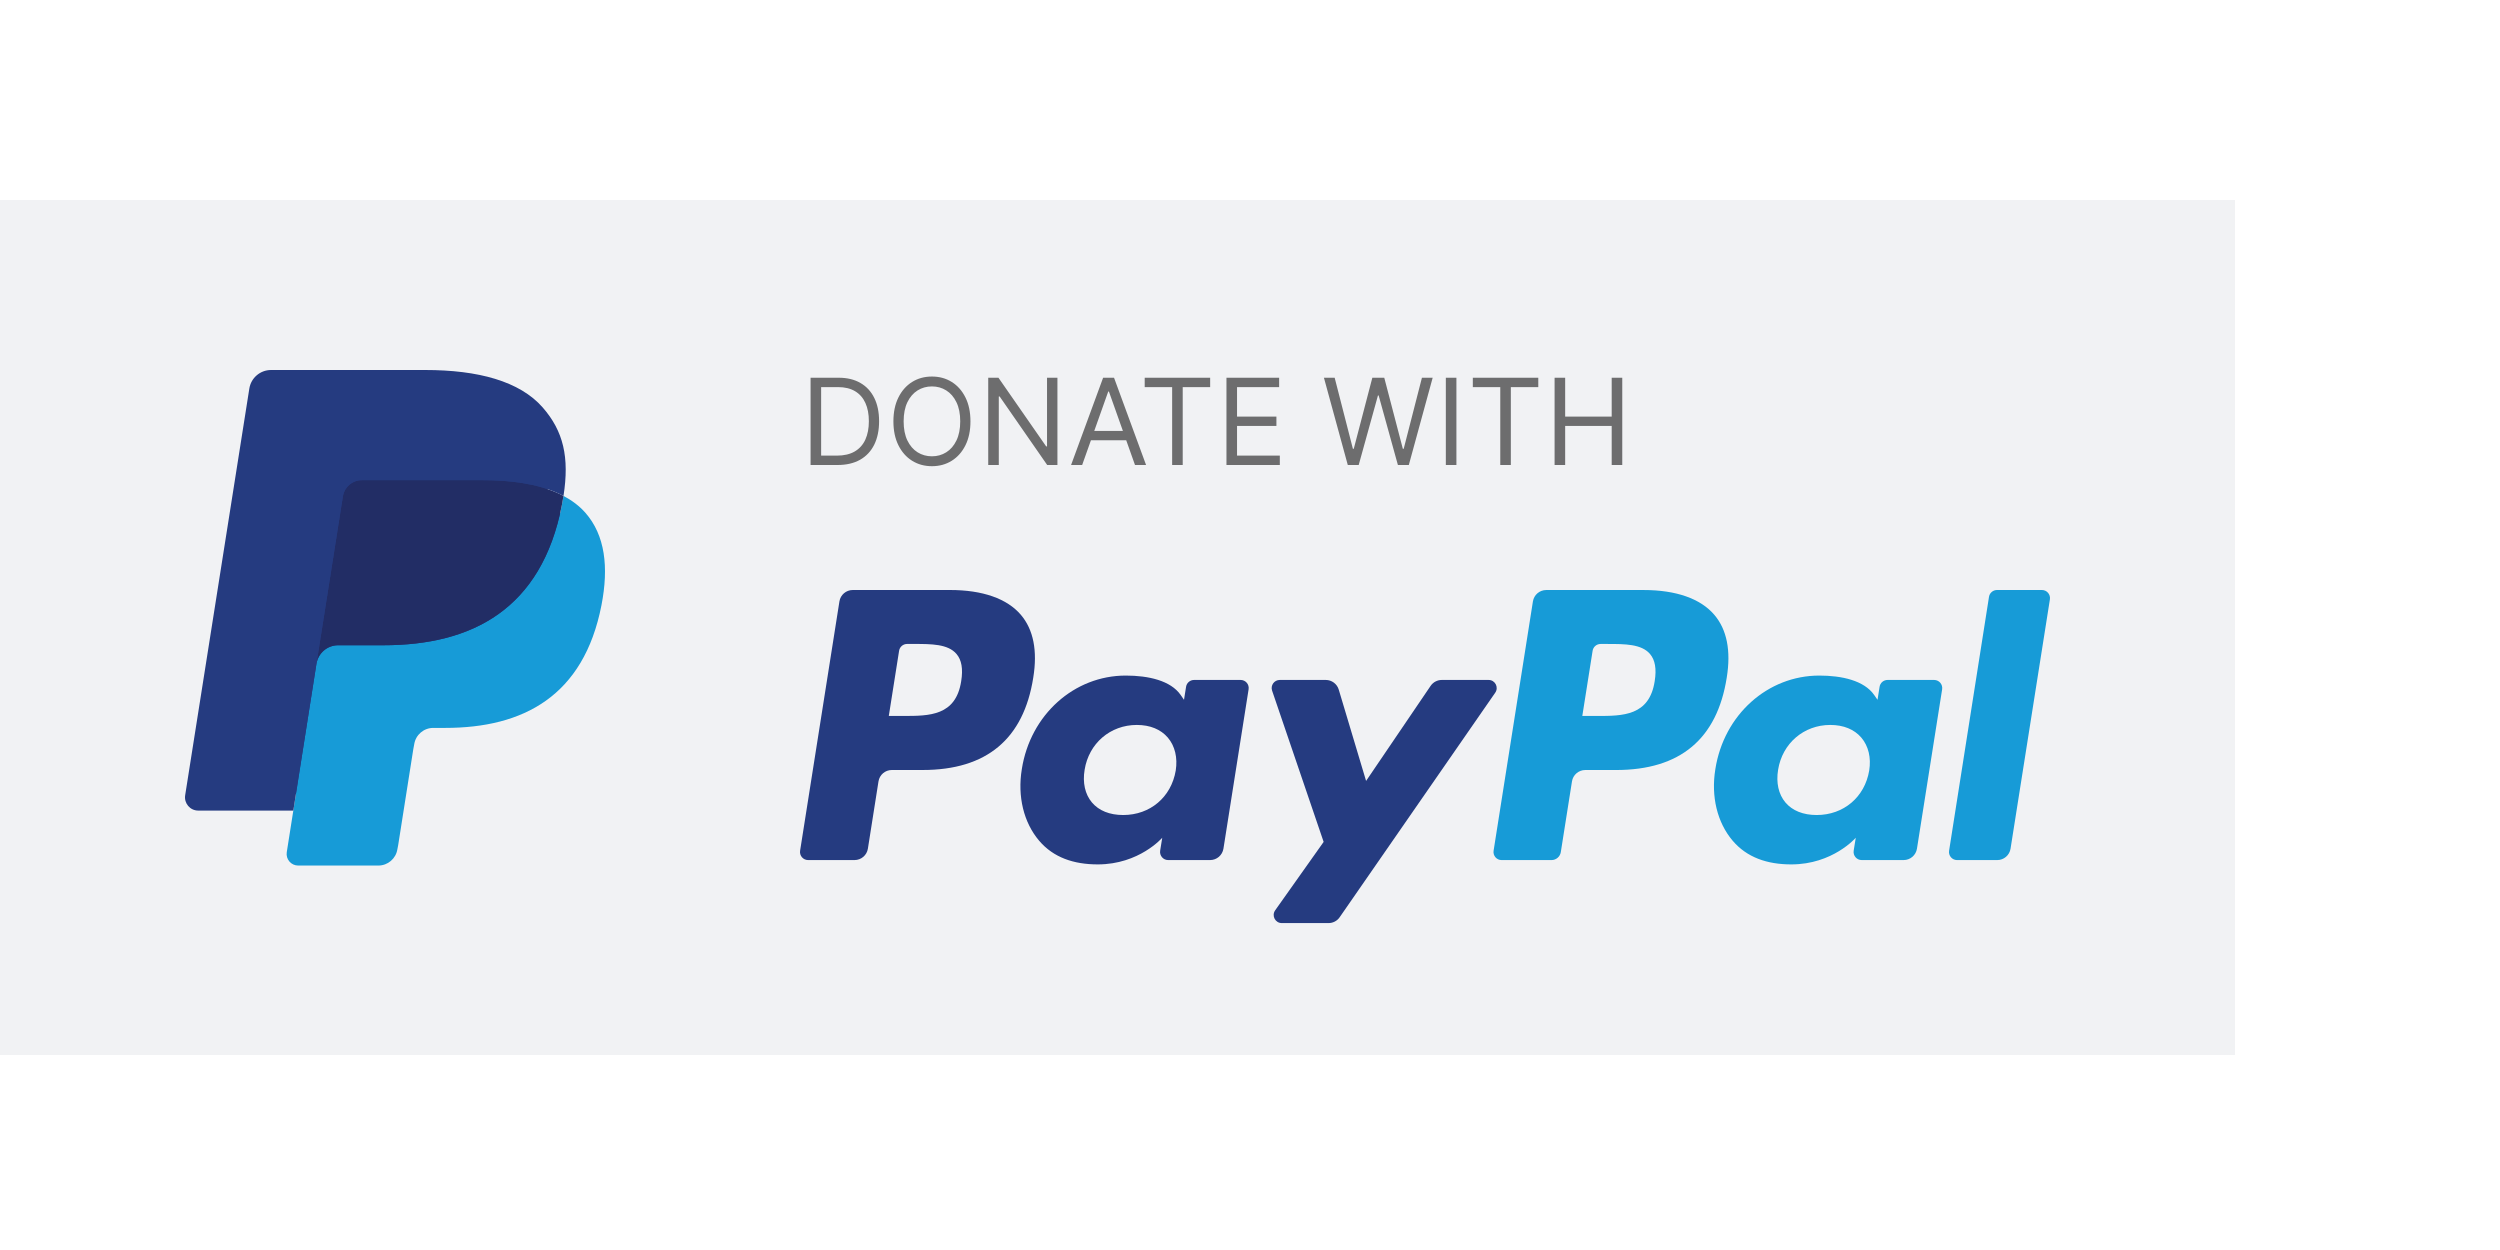
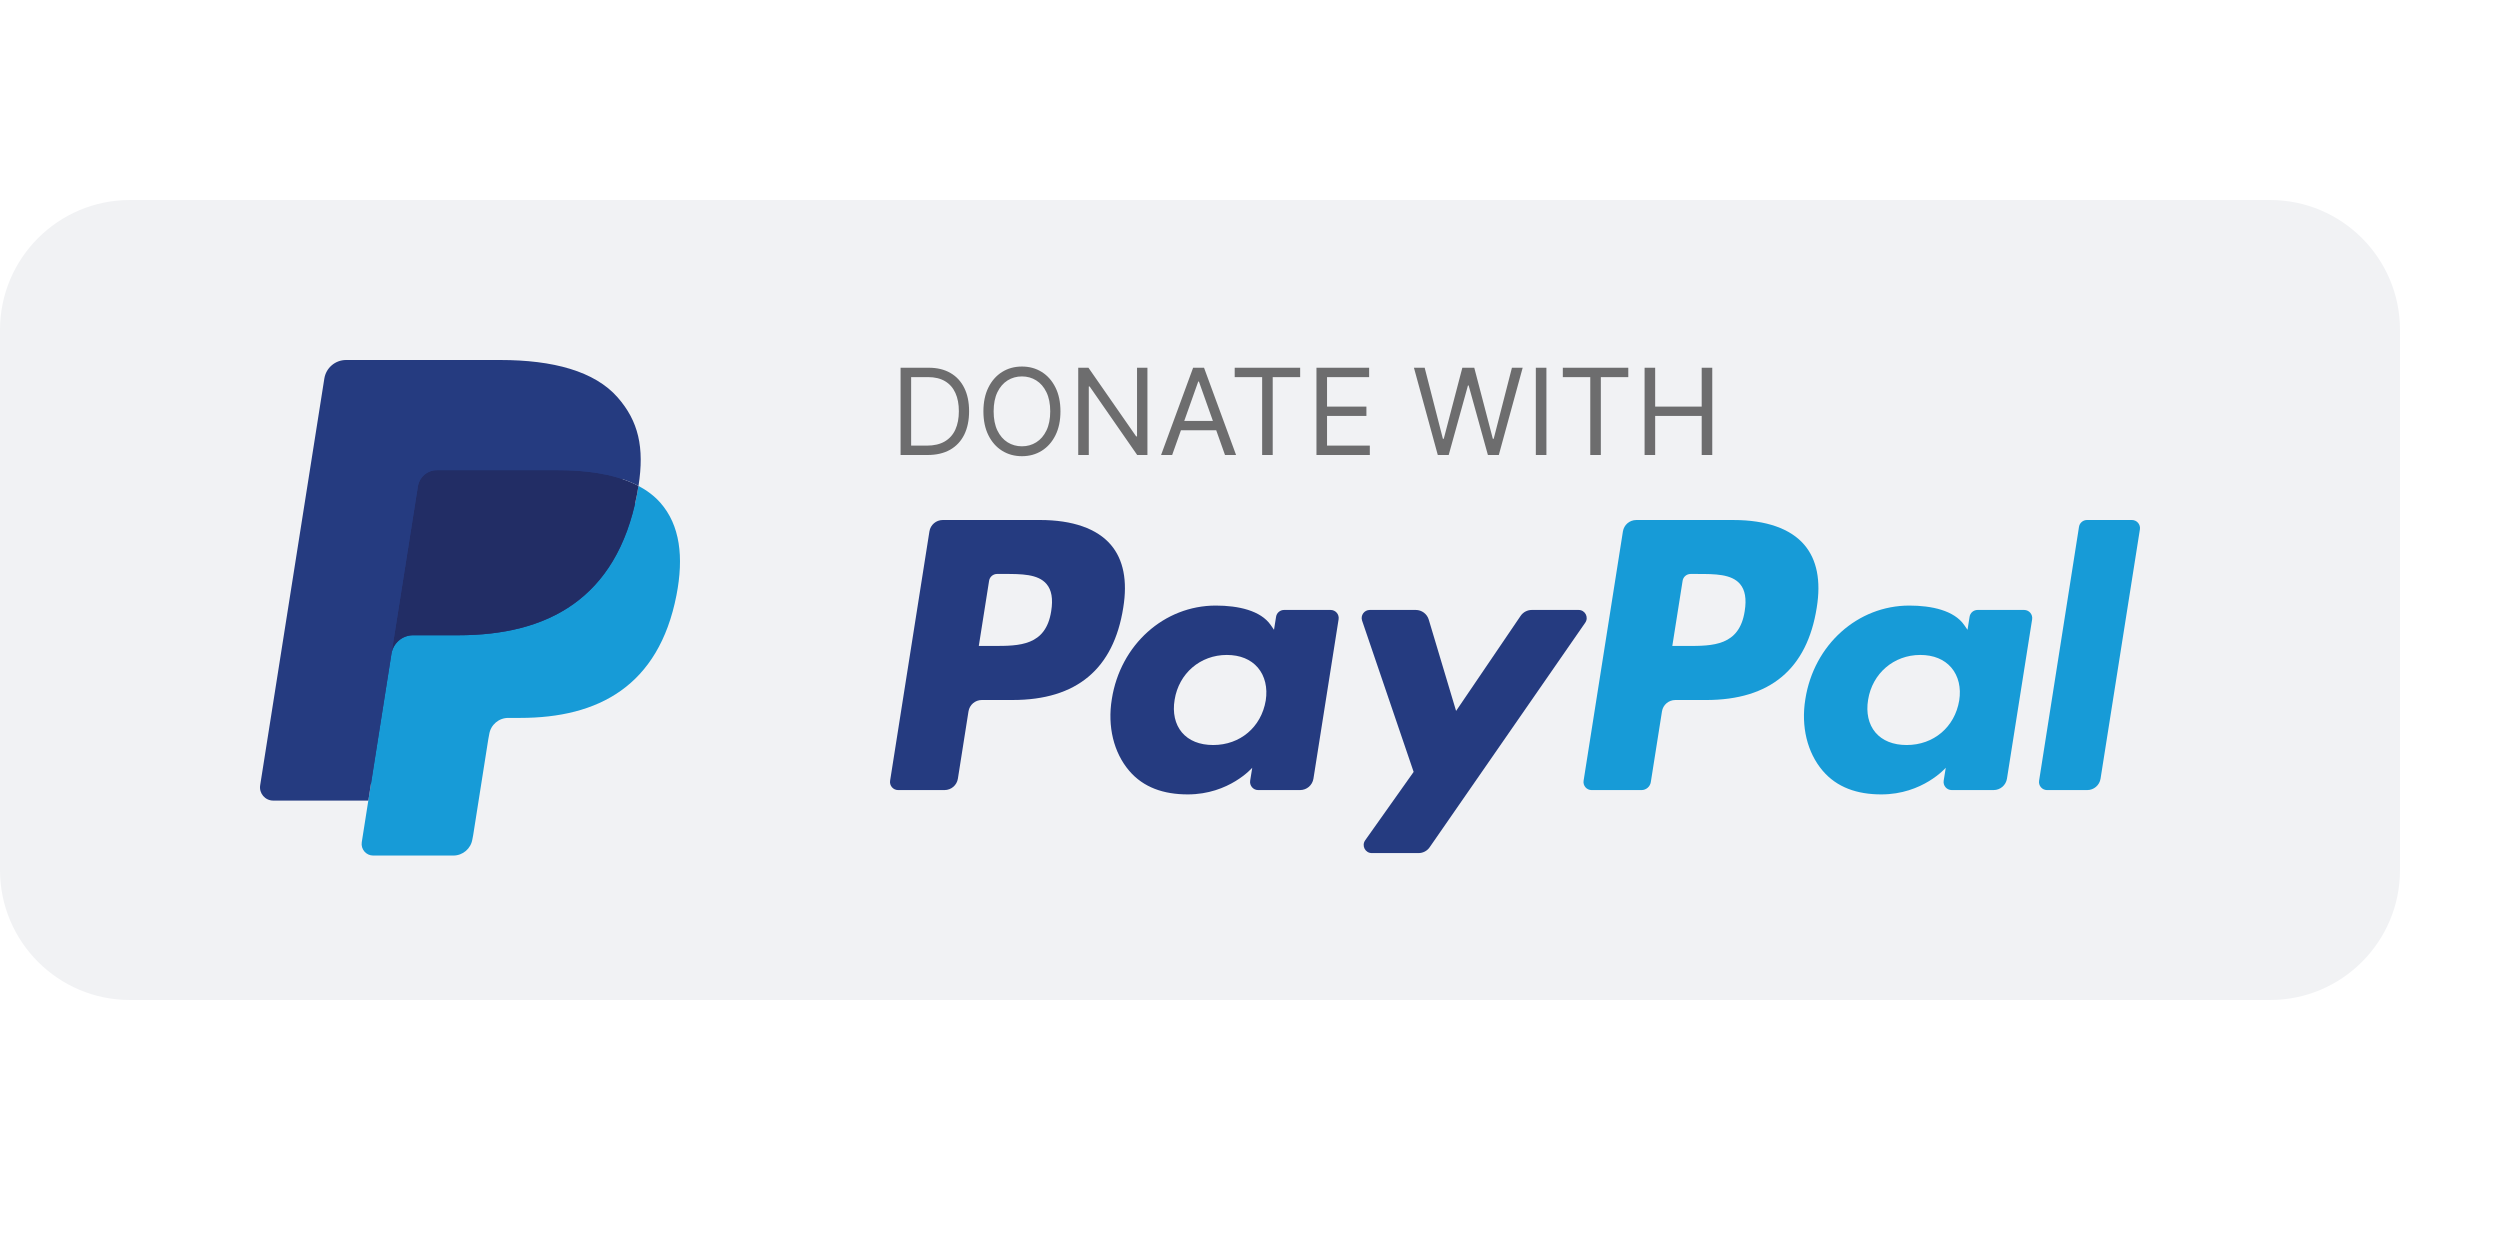
<svg xmlns="http://www.w3.org/2000/svg" width="500" height="250" viewBox="0 0 500 250" fill="none">
-   <rect y="40" width="447" height="171" fill="#F1F2F4" />
-   <path d="M190 118H170.555C169.224 118 168.093 118.967 167.885 120.28L160.02 170.143C159.864 171.127 160.626 172.014 161.624 172.014H170.907C172.238 172.014 173.37 171.047 173.577 169.731L175.698 156.282C175.903 154.966 177.037 153.999 178.365 153.999H184.521C197.33 153.999 204.723 147.801 206.653 135.517C207.523 130.144 206.69 125.921 204.174 122.964C201.41 119.717 196.508 118 190 118ZM192.243 136.211C191.18 143.189 185.849 143.189 180.694 143.189H177.76L179.818 130.158C179.94 129.37 180.623 128.79 181.419 128.79H182.764C186.275 128.79 189.588 128.79 191.299 130.792C192.32 131.986 192.633 133.76 192.243 136.211Z" fill="#253B80" />
-   <path d="M248.125 135.99H238.814C238.02 135.99 237.335 136.57 237.213 137.357L236.801 139.962L236.149 139.018C234.134 136.092 229.638 135.114 225.152 135.114C214.862 135.114 206.073 142.907 204.362 153.84C203.472 159.293 204.737 164.508 207.83 168.144C210.668 171.488 214.728 172.881 219.559 172.881C227.85 172.881 232.448 167.55 232.448 167.55L232.032 170.137C231.876 171.127 232.638 172.014 233.63 172.014H242.018C243.352 172.014 244.477 171.047 244.688 169.731L249.72 137.86C249.88 136.879 249.121 135.99 248.125 135.99ZM235.146 154.113C234.247 159.432 230.025 163.004 224.64 163.004C221.936 163.004 219.775 162.136 218.387 160.493C217.011 158.861 216.488 156.538 216.926 153.951C217.765 148.676 222.058 144.989 227.361 144.989C230.005 144.989 232.155 145.867 233.571 147.525C234.989 149.199 235.552 151.537 235.146 154.113Z" fill="#253B80" />
-   <path d="M297.718 135.99H288.361C287.468 135.99 286.629 136.433 286.123 137.175L273.217 156.185L267.747 137.917C267.403 136.774 266.348 135.99 265.154 135.99H255.959C254.841 135.99 254.065 137.081 254.42 138.133L264.727 168.38L255.037 182.059C254.275 183.137 255.043 184.618 256.36 184.618H265.705C266.593 184.618 267.423 184.186 267.926 183.458L299.049 138.534C299.794 137.459 299.029 135.99 297.718 135.99Z" fill="#253B80" />
-   <path d="M328.699 118.003H309.25C307.923 118.003 306.791 118.97 306.583 120.283L298.719 170.146C298.562 171.13 299.325 172.017 300.317 172.017H310.297C311.224 172.017 312.017 171.34 312.162 170.419L314.394 156.285C314.599 154.968 315.733 154.002 317.061 154.002H323.214C336.026 154.002 343.415 147.803 345.349 135.52C346.222 130.147 345.383 125.924 342.867 122.967C340.106 119.72 335.207 118.003 328.699 118.003ZM330.942 136.214C329.881 143.192 324.55 143.192 319.392 143.192H316.461L318.522 130.161C318.645 129.373 319.321 128.793 320.12 128.793H321.465C324.974 128.793 328.289 128.793 330.001 130.795C331.021 131.989 331.331 133.763 330.942 136.214Z" fill="#179BD7" />
-   <path d="M386.821 135.99H377.515C376.716 135.99 376.036 136.57 375.917 137.357L375.505 139.962L374.851 139.018C372.835 136.092 368.342 135.114 363.856 135.114C353.566 135.114 344.78 142.907 343.068 153.84C342.181 159.293 343.441 164.508 346.534 168.144C349.378 171.488 353.432 172.881 358.263 172.881C366.554 172.881 371.152 167.55 371.152 167.55L370.737 170.137C370.58 171.127 371.342 172.014 372.34 172.014H380.725C382.053 172.014 383.184 171.047 383.392 169.731L388.427 137.86C388.581 136.879 387.819 135.99 386.821 135.99ZM373.841 154.113C372.949 159.432 368.721 163.004 363.335 163.004C360.637 163.004 358.471 162.136 357.083 160.493C355.707 158.861 355.189 156.538 355.622 153.951C356.466 148.676 360.754 144.989 366.056 144.989C368.701 144.989 370.85 145.867 372.266 147.525C373.691 149.199 374.254 151.537 373.841 154.113Z" fill="#179BD7" />
-   <path d="M397.799 119.37L389.818 170.146C389.661 171.13 390.423 172.017 391.416 172.017H399.44C400.773 172.017 401.905 171.05 402.109 169.734L409.98 119.874C410.136 118.89 409.374 118 408.382 118H399.397C398.604 118.003 397.921 118.583 397.799 119.37Z" fill="#179BD7" />
-   <path d="M60.864 169.75L62.581 158.84L58.755 158.751H40.485L53.182 78.243C53.221 78 53.349 77.774 53.536 77.613C53.724 77.452 53.963 77.363 54.213 77.363H85.019C95.247 77.363 102.305 79.491 105.99 83.692C107.717 85.662 108.817 87.722 109.349 89.988C109.908 92.366 109.918 95.207 109.372 98.671L109.333 98.924V101.145L111.061 102.123C112.515 102.895 113.672 103.779 114.558 104.79C116.036 106.475 116.992 108.616 117.396 111.155C117.813 113.766 117.675 116.873 116.992 120.39C116.204 124.437 114.929 127.961 113.208 130.844C111.625 133.501 109.609 135.705 107.215 137.413C104.929 139.035 102.213 140.267 99.142 141.055C96.166 141.83 92.774 142.221 89.053 142.221H86.655C84.941 142.221 83.275 142.839 81.968 143.945C80.658 145.075 79.791 146.619 79.525 148.307L79.344 149.289L76.31 168.518L76.172 169.224C76.135 169.448 76.073 169.559 75.981 169.635C75.899 169.704 75.781 169.75 75.666 169.75H60.864Z" fill="#253B80" />
-   <path d="M112.696 99.181C112.604 99.769 112.499 100.37 112.381 100.987C108.318 121.845 94.419 129.051 76.668 129.051H67.629C65.458 129.051 63.629 130.628 63.291 132.769L58.663 162.117L57.353 170.436C57.133 171.842 58.217 173.11 59.635 173.11H75.666C77.564 173.11 79.177 171.73 79.476 169.858L79.633 169.044L82.651 149.89L82.845 148.839C83.141 146.96 84.757 145.581 86.655 145.581H89.053C104.584 145.581 116.742 139.275 120.296 121.028C121.78 113.405 121.012 107.04 117.084 102.563C115.895 101.214 114.42 100.094 112.696 99.181Z" fill="#179BD7" />
-   <path d="M108.446 97.486C107.826 97.305 107.185 97.141 106.528 96.993C105.868 96.849 105.192 96.721 104.495 96.609C102.058 96.215 99.388 96.028 96.528 96.028H72.382C71.787 96.028 71.222 96.162 70.716 96.405C69.603 96.941 68.775 97.995 68.575 99.286L63.438 131.82L63.291 132.769C63.629 130.628 65.458 129.051 67.629 129.051H76.668C94.419 129.051 108.318 121.842 112.381 100.987C112.502 100.37 112.604 99.769 112.696 99.181C111.668 98.635 110.555 98.169 109.356 97.772C109.06 97.673 108.755 97.578 108.446 97.486Z" fill="#222D65" />
-   <path d="M68.575 99.286C68.775 97.995 69.603 96.941 70.716 96.409C71.225 96.166 71.787 96.031 72.382 96.031H96.528C99.388 96.031 102.058 96.218 104.495 96.612C105.192 96.724 105.868 96.852 106.528 96.996C107.185 97.144 107.825 97.308 108.446 97.489C108.755 97.581 109.06 97.676 109.359 97.772C110.558 98.169 111.671 98.639 112.699 99.181C113.908 91.472 112.69 86.224 108.522 81.472C103.927 76.24 95.634 74 85.023 74H54.216C52.048 74 50.2 75.576 49.864 77.721L37.033 159.056C36.78 160.666 38.021 162.117 39.644 162.117H58.663L63.438 131.82L68.575 99.286Z" fill="#253B80" />
-   <path d="M167.5 93H162.114V75.546H167.739C169.432 75.546 170.881 75.895 172.085 76.594C173.29 77.287 174.213 78.284 174.855 79.585C175.497 80.881 175.818 82.432 175.818 84.239C175.818 86.057 175.494 87.622 174.847 88.935C174.199 90.242 173.256 91.247 172.017 91.952C170.778 92.651 169.273 93 167.5 93ZM164.227 91.125H167.364C168.807 91.125 170.003 90.847 170.952 90.29C171.901 89.733 172.608 88.94 173.074 87.912C173.54 86.883 173.773 85.659 173.773 84.239C173.773 82.829 173.543 81.617 173.082 80.599C172.622 79.577 171.935 78.793 171.02 78.247C170.105 77.696 168.966 77.421 167.602 77.421H164.227V91.125ZM194.091 84.273C194.091 86.114 193.759 87.704 193.094 89.046C192.429 90.386 191.517 91.421 190.358 92.148C189.199 92.875 187.875 93.239 186.386 93.239C184.898 93.239 183.574 92.875 182.415 92.148C181.256 91.421 180.344 90.386 179.679 89.046C179.014 87.704 178.682 86.114 178.682 84.273C178.682 82.432 179.014 80.841 179.679 79.5C180.344 78.159 181.256 77.125 182.415 76.398C183.574 75.671 184.898 75.307 186.386 75.307C187.875 75.307 189.199 75.671 190.358 76.398C191.517 77.125 192.429 78.159 193.094 79.5C193.759 80.841 194.091 82.432 194.091 84.273ZM192.045 84.273C192.045 82.761 191.793 81.486 191.287 80.446C190.787 79.406 190.108 78.619 189.25 78.085C188.398 77.551 187.443 77.284 186.386 77.284C185.33 77.284 184.372 77.551 183.514 78.085C182.662 78.619 181.983 79.406 181.477 80.446C180.977 81.486 180.727 82.761 180.727 84.273C180.727 85.784 180.977 87.06 181.477 88.099C181.983 89.139 182.662 89.926 183.514 90.46C184.372 90.994 185.33 91.261 186.386 91.261C187.443 91.261 188.398 90.994 189.25 90.46C190.108 89.926 190.787 89.139 191.287 88.099C191.793 87.06 192.045 85.784 192.045 84.273ZM211.486 75.546V93H209.44L199.929 79.296H199.759V93H197.645V75.546H199.69L209.236 89.284H209.406V75.546H211.486ZM216.431 93H214.215L220.624 75.546H222.806L229.215 93H226.999L221.783 78.307H221.647L216.431 93ZM217.249 86.182H226.181V88.057H217.249V86.182ZM228.94 77.421V75.546H242.031V77.421H236.543V93H234.429V77.421H228.94ZM245.293 93V75.546H255.827V77.421H247.407V83.318H255.282V85.193H247.407V91.125H255.964V93H245.293ZM269.558 93L264.785 75.546H266.933L270.58 89.761H270.751L274.467 75.546H276.853L280.569 89.761H280.739L284.387 75.546H286.535L281.762 93H279.58L275.728 79.091H275.592L271.739 93H269.558ZM291.282 75.546V93H289.168V75.546H291.282ZM294.565 77.421V75.546H307.656V77.421H302.168V93H300.054V77.421H294.565ZM310.918 93V75.546H313.032V83.318H322.339V75.546H324.452V93H322.339V85.193H313.032V93H310.918Z" fill="black" fill-opacity="0.55" />
+   <rect y="40" width="480" height="160" rx="26" fill="#F1F2F4" />
+   <path d="M208 104H188.555C187.224 104 186.093 104.967 185.885 106.28L178.02 156.143C177.864 157.127 178.626 158.014 179.624 158.014H188.907C190.238 158.014 191.37 157.047 191.577 155.731L193.698 142.282C193.903 140.966 195.037 139.999 196.365 139.999H202.521C215.33 139.999 222.723 133.801 224.653 121.517C225.523 116.144 224.69 111.921 222.174 108.964C219.41 105.717 214.508 104 208 104ZM210.243 122.211C209.18 129.189 203.849 129.189 198.694 129.189H195.76L197.818 116.158C197.94 115.37 198.623 114.79 199.419 114.79H200.764C204.275 114.79 207.588 114.79 209.299 116.792C210.32 117.986 210.633 119.76 210.243 122.211Z" fill="#253B80" />
+   <path d="M266.125 121.99H256.814C256.02 121.99 255.335 122.57 255.213 123.357L254.801 125.962L254.149 125.018C252.134 122.092 247.638 121.114 243.152 121.114C232.862 121.114 224.073 128.907 222.362 139.84C221.472 145.293 222.737 150.508 225.83 154.144C228.668 157.488 232.728 158.881 237.559 158.881C245.85 158.881 250.448 153.55 250.448 153.55L250.032 156.137C249.876 157.127 250.638 158.014 251.63 158.014H260.018C261.352 158.014 262.477 157.047 262.688 155.731L267.72 123.86C267.88 122.879 267.121 121.99 266.125 121.99ZM253.146 140.113C252.247 145.432 248.025 149.004 242.64 149.004C239.936 149.004 237.775 148.136 236.387 146.493C235.011 144.861 234.488 142.538 234.926 139.951C235.765 134.676 240.058 130.989 245.361 130.989C248.005 130.989 250.155 131.867 251.571 133.525C252.989 135.199 253.552 137.537 253.146 140.113Z" fill="#253B80" />
+   <path d="M315.718 121.99H306.361C305.468 121.99 304.629 122.433 304.123 123.175L291.217 142.185L285.747 123.917C285.403 122.774 284.348 121.99 283.154 121.99H273.959C272.841 121.99 272.065 123.081 272.42 124.133L282.727 154.38L273.037 168.059C272.275 169.137 273.043 170.618 274.36 170.618H283.705C284.593 170.618 285.423 170.186 285.926 169.458L317.049 124.534C317.794 123.459 317.029 121.99 315.718 121.99Z" fill="#253B80" />
+   <path d="M346.699 104.003H327.25C325.923 104.003 324.791 104.97 324.583 106.283L316.719 156.146C316.562 157.13 317.325 158.017 318.317 158.017H328.297C329.224 158.017 330.017 157.34 330.162 156.419L332.394 142.285C332.599 140.968 333.733 140.002 335.061 140.002H341.214C354.026 140.002 361.415 133.803 363.349 121.52C364.222 116.147 363.383 111.924 360.867 108.967C358.106 105.72 353.207 104.003 346.699 104.003ZM348.942 122.214C347.881 129.192 342.55 129.192 337.392 129.192H334.461L336.522 116.161C336.645 115.373 337.321 114.793 338.12 114.793H339.465C342.974 114.793 346.289 114.793 348.001 116.795C349.021 117.989 349.331 119.763 348.942 122.214Z" fill="#179BD7" />
+   <path d="M404.821 121.99H395.515C394.716 121.99 394.036 122.57 393.917 123.357L393.505 125.962L392.851 125.018C390.835 122.092 386.342 121.114 381.856 121.114C371.566 121.114 362.78 128.907 361.068 139.84C360.181 145.293 361.441 150.508 364.534 154.144C367.378 157.488 371.432 158.881 376.263 158.881C384.554 158.881 389.152 153.55 389.152 153.55L388.737 156.137C388.58 157.127 389.342 158.014 390.34 158.014H398.725C400.053 158.014 401.184 157.047 401.392 155.731L406.427 123.86C406.581 122.879 405.819 121.99 404.821 121.99ZM391.841 140.113C390.949 145.432 386.721 149.004 381.335 149.004C378.637 149.004 376.471 148.136 375.083 146.493C373.707 144.861 373.189 142.538 373.622 139.951C374.466 134.676 378.754 130.989 384.056 130.989C386.701 130.989 388.85 131.867 390.266 133.525C391.691 135.199 392.254 137.537 391.841 140.113Z" fill="#179BD7" />
+   <path d="M415.799 105.37L407.818 156.146C407.661 157.13 408.423 158.017 409.416 158.017H417.44C418.773 158.017 419.905 157.05 420.109 155.734L427.98 105.874C428.136 104.89 427.374 104 426.382 104H417.397C416.604 104.003 415.921 104.583 415.799 105.37Z" fill="#179BD7" />
+   <path d="M75.864 167.75L77.581 156.84L73.755 156.751H55.485L68.182 76.243C68.221 76 68.349 75.774 68.536 75.613C68.724 75.452 68.963 75.363 69.213 75.363H100.019C110.247 75.363 117.305 77.491 120.99 81.692C122.717 83.662 123.817 85.722 124.349 87.988C124.908 90.366 124.918 93.207 124.372 96.671L124.333 96.924V99.145L126.061 100.123C127.515 100.895 128.672 101.779 129.558 102.79C131.036 104.475 131.992 106.616 132.396 109.155C132.813 111.766 132.675 114.873 131.992 118.39C131.204 122.437 129.929 125.961 128.208 128.844C126.625 131.501 124.609 133.705 122.215 135.413C119.929 137.035 117.213 138.267 114.142 139.055C111.166 139.83 107.774 140.221 104.053 140.221H101.655C99.941 140.221 98.275 140.839 96.968 141.945C95.658 143.075 94.791 144.619 94.525 146.307L94.344 147.289L91.31 166.518L91.172 167.224C91.135 167.448 91.073 167.559 90.981 167.635C90.899 167.704 90.781 167.75 90.666 167.75H75.864Z" fill="#253B80" />
+   <path d="M127.696 97.181C127.604 97.769 127.499 98.37 127.381 98.987C123.318 119.845 109.419 127.051 91.668 127.051H82.629C80.458 127.051 78.629 128.628 78.291 130.769L73.663 160.117L72.353 168.436C72.133 169.842 73.216 171.11 74.635 171.11H90.666C92.564 171.11 94.177 169.73 94.476 167.858L94.633 167.044L97.651 147.89L97.845 146.839C98.141 144.96 99.757 143.581 101.655 143.581H104.053C119.584 143.581 131.742 137.275 135.296 119.028C136.78 111.405 136.012 105.04 132.084 100.563C130.895 99.214 129.42 98.094 127.696 97.181Z" fill="#179BD7" />
+   <path d="M123.446 95.486C122.826 95.305 122.185 95.141 121.528 94.993C120.868 94.849 120.192 94.721 119.495 94.609C117.058 94.215 114.388 94.028 111.528 94.028H87.382C86.787 94.028 86.222 94.162 85.716 94.405C84.603 94.941 83.775 95.995 83.575 97.286L78.439 129.82L78.291 130.769C78.629 128.628 80.458 127.051 82.629 127.051H91.668C109.419 127.051 123.318 119.842 127.381 98.987C127.502 98.37 127.604 97.769 127.696 97.181C126.668 96.635 125.555 96.169 124.356 95.772C124.06 95.673 123.755 95.578 123.446 95.486Z" fill="#222D65" />
+   <path d="M83.575 97.286C83.775 95.995 84.603 94.941 85.716 94.409C86.225 94.166 86.787 94.031 87.382 94.031H111.528C114.388 94.031 117.058 94.218 119.495 94.612C120.192 94.724 120.868 94.852 121.528 94.996C122.185 95.144 122.826 95.308 123.446 95.489C123.755 95.581 124.06 95.676 124.359 95.772C125.558 96.169 126.671 96.639 127.699 97.181C128.908 89.472 127.69 84.224 123.522 79.472C118.927 74.24 110.634 72 100.023 72H69.216C67.049 72 65.2 73.576 64.865 75.721L52.033 157.056C51.78 158.666 53.021 160.117 54.644 160.117H73.663L78.438 129.82L83.575 97.286Z" fill="#253B80" />
+   <path d="M185.5 91H180.114V73.546H185.739C187.432 73.546 188.881 73.895 190.085 74.594C191.29 75.287 192.213 76.284 192.855 77.585C193.497 78.881 193.818 80.432 193.818 82.239C193.818 84.057 193.494 85.622 192.847 86.935C192.199 88.242 191.256 89.247 190.017 89.952C188.778 90.651 187.273 91 185.5 91ZM182.227 89.125H185.364C186.807 89.125 188.003 88.847 188.952 88.29C189.901 87.733 190.608 86.94 191.074 85.912C191.54 84.883 191.773 83.659 191.773 82.239C191.773 80.829 191.543 79.617 191.082 78.599C190.622 77.577 189.935 76.793 189.02 76.247C188.105 75.696 186.966 75.421 185.602 75.421H182.227V89.125ZM212.091 82.273C212.091 84.114 211.759 85.704 211.094 87.046C210.429 88.386 209.517 89.421 208.358 90.148C207.199 90.875 205.875 91.239 204.386 91.239C202.898 91.239 201.574 90.875 200.415 90.148C199.256 89.421 198.344 88.386 197.679 87.046C197.014 85.704 196.682 84.114 196.682 82.273C196.682 80.432 197.014 78.841 197.679 77.5C198.344 76.159 199.256 75.125 200.415 74.398C201.574 73.671 202.898 73.307 204.386 73.307C205.875 73.307 207.199 73.671 208.358 74.398C209.517 75.125 210.429 76.159 211.094 77.5C211.759 78.841 212.091 80.432 212.091 82.273ZM210.045 82.273C210.045 80.761 209.793 79.486 209.287 78.446C208.787 77.406 208.108 76.619 207.25 76.085C206.398 75.551 205.443 75.284 204.386 75.284C203.33 75.284 202.372 75.551 201.514 76.085C200.662 76.619 199.983 77.406 199.477 78.446C198.977 79.486 198.727 80.761 198.727 82.273C198.727 83.784 198.977 85.06 199.477 86.099C199.983 87.139 200.662 87.926 201.514 88.46C202.372 88.994 203.33 89.261 204.386 89.261C205.443 89.261 206.398 88.994 207.25 88.46C208.108 87.926 208.787 87.139 209.287 86.099C209.793 85.06 210.045 83.784 210.045 82.273ZM229.486 73.546V91H227.44L217.929 77.296H217.759V91H215.645V73.546H217.69L227.236 87.284H227.406V73.546H229.486ZM234.431 91H232.215L238.624 73.546H240.806L247.215 91H244.999L239.783 76.307H239.647L234.431 91ZM235.249 84.182H244.181V86.057H235.249V84.182ZM246.94 75.421V73.546H260.031V75.421H254.543V91H252.429V75.421H246.94ZM263.293 91V73.546H273.827V75.421H265.407V81.318H273.282V83.193H265.407V89.125H273.964V91H263.293ZM287.558 91L282.785 73.546H284.933L288.58 87.761H288.751L292.467 73.546H294.853L298.569 87.761H298.739L302.387 73.546H304.535L299.762 91H297.58L293.728 77.091H293.592L289.739 91H287.558ZM309.282 73.546V91H307.168V73.546H309.282ZM312.565 75.421V73.546H325.656V75.421H320.168V91H318.054V75.421H312.565ZM328.918 91V73.546H331.032V81.318H340.339V73.546H342.452V91H340.339V83.193H331.032V91H328.918Z" fill="black" fill-opacity="0.55" />
</svg>
